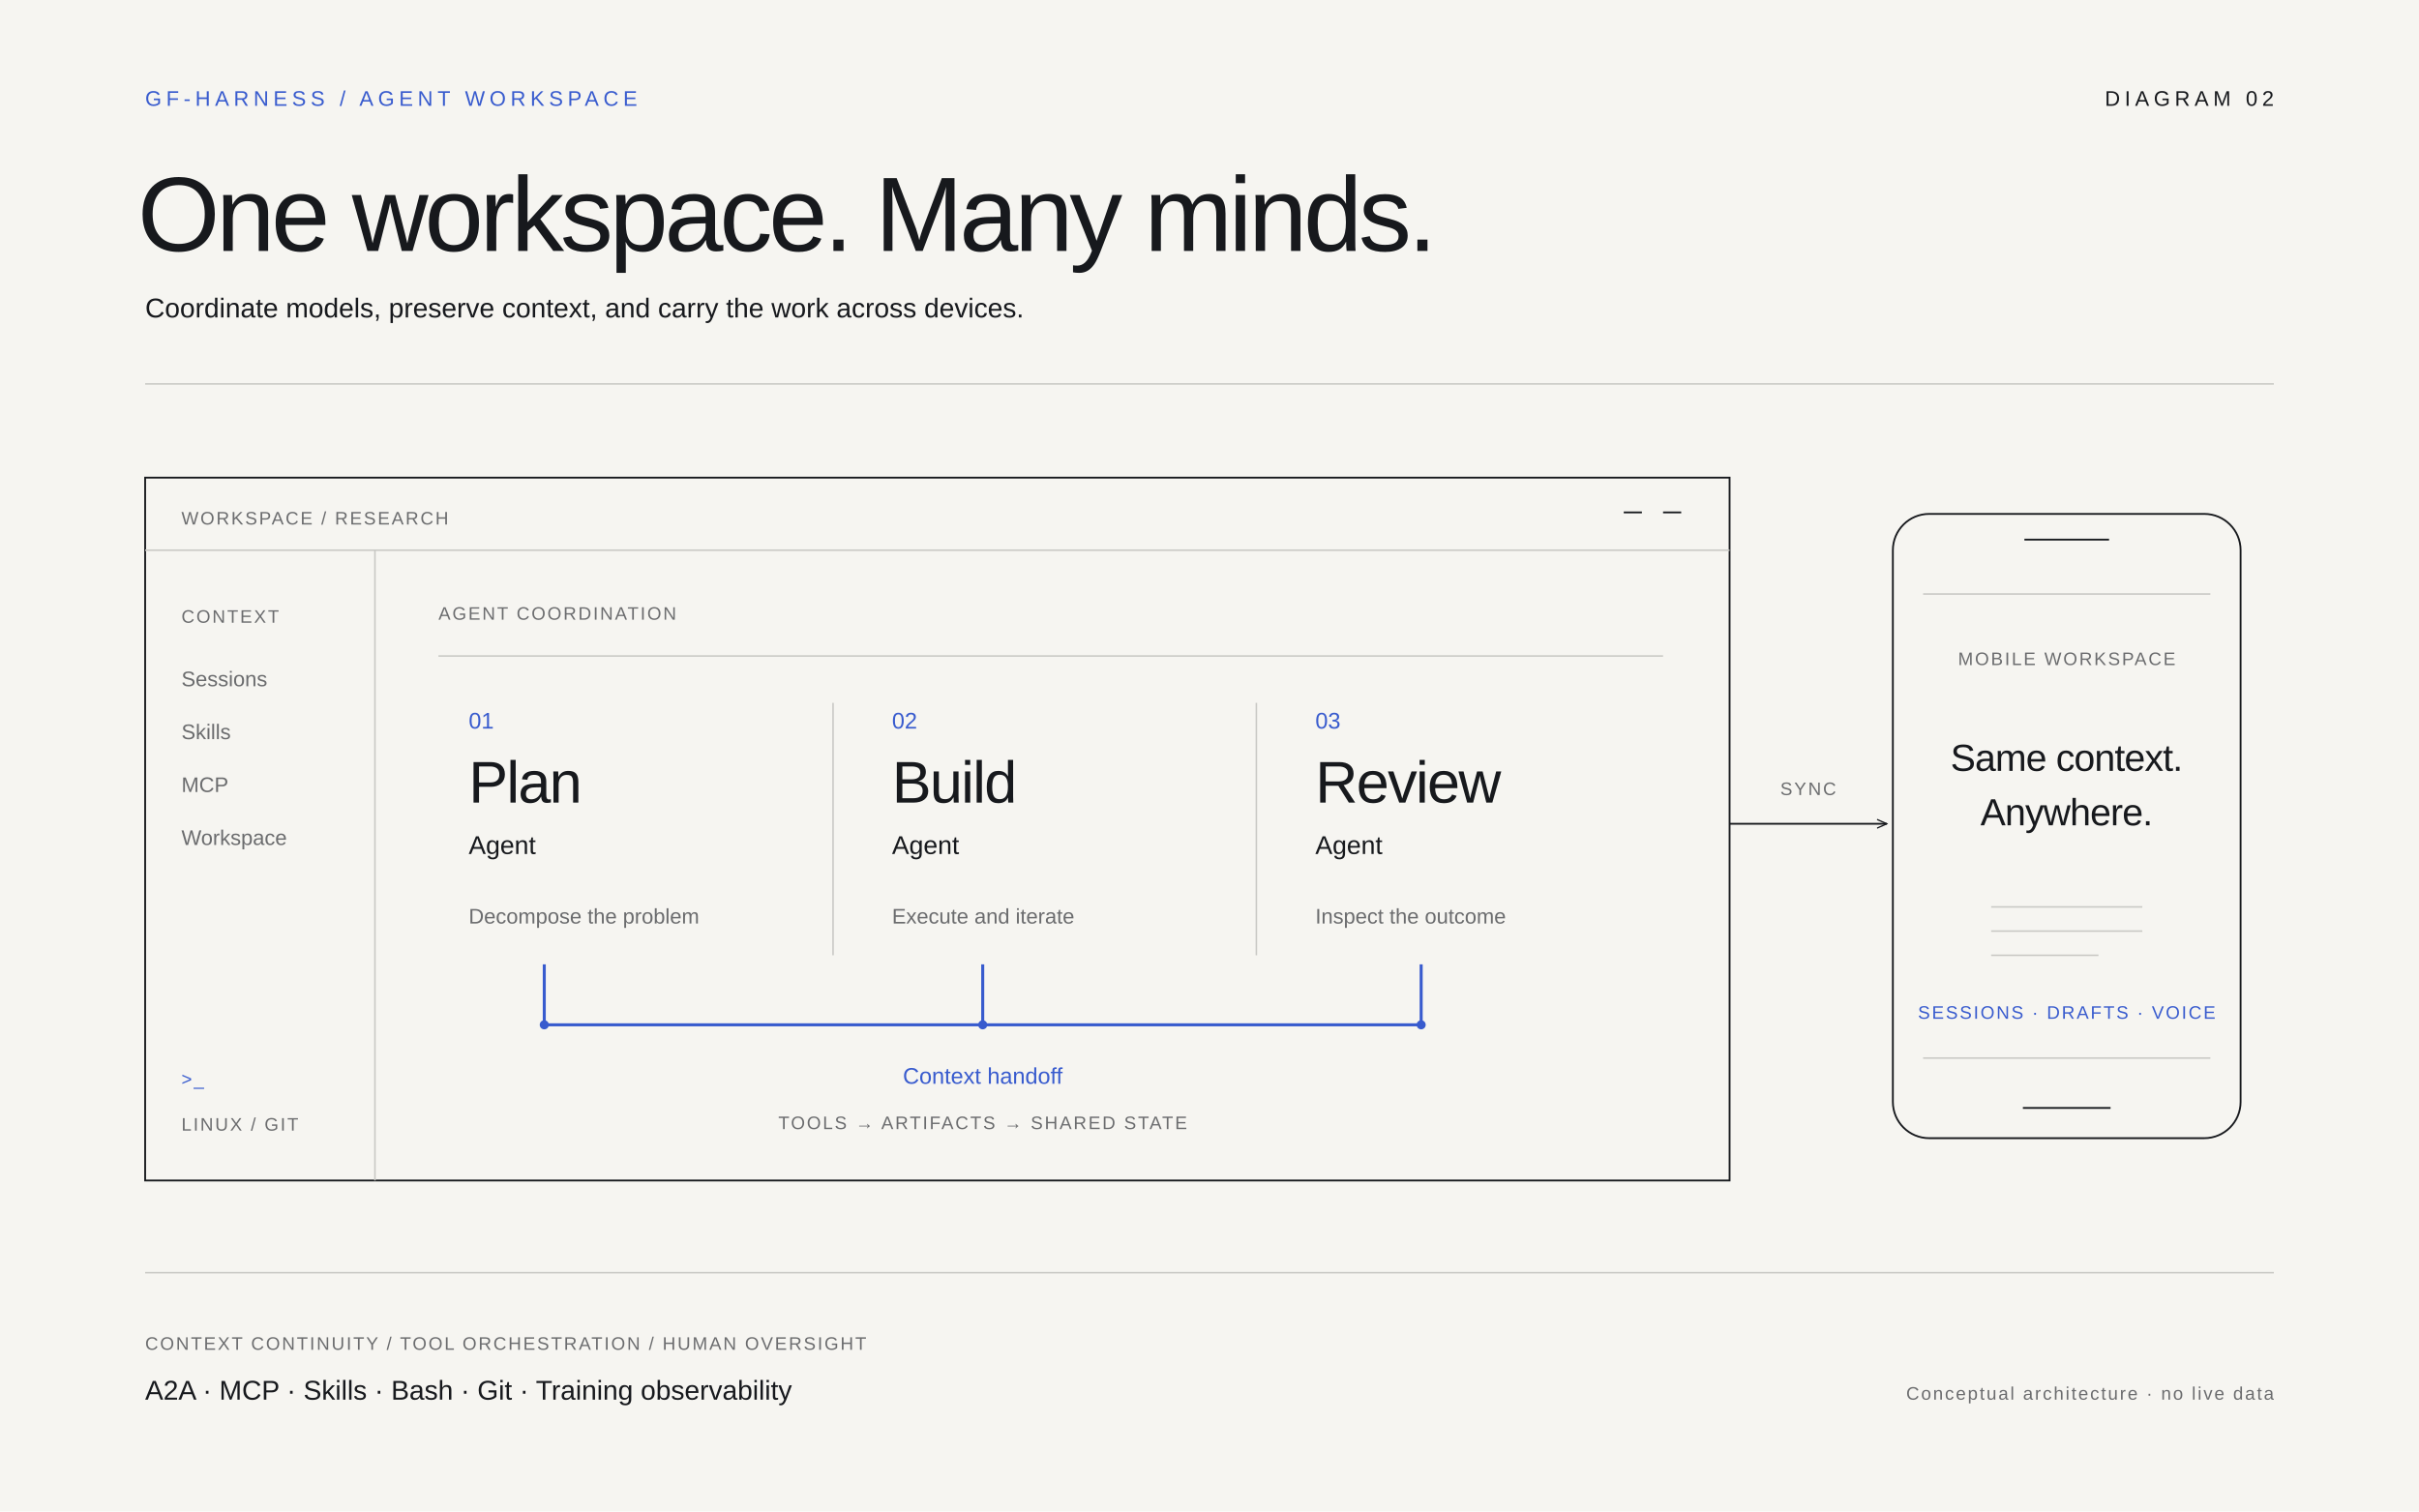
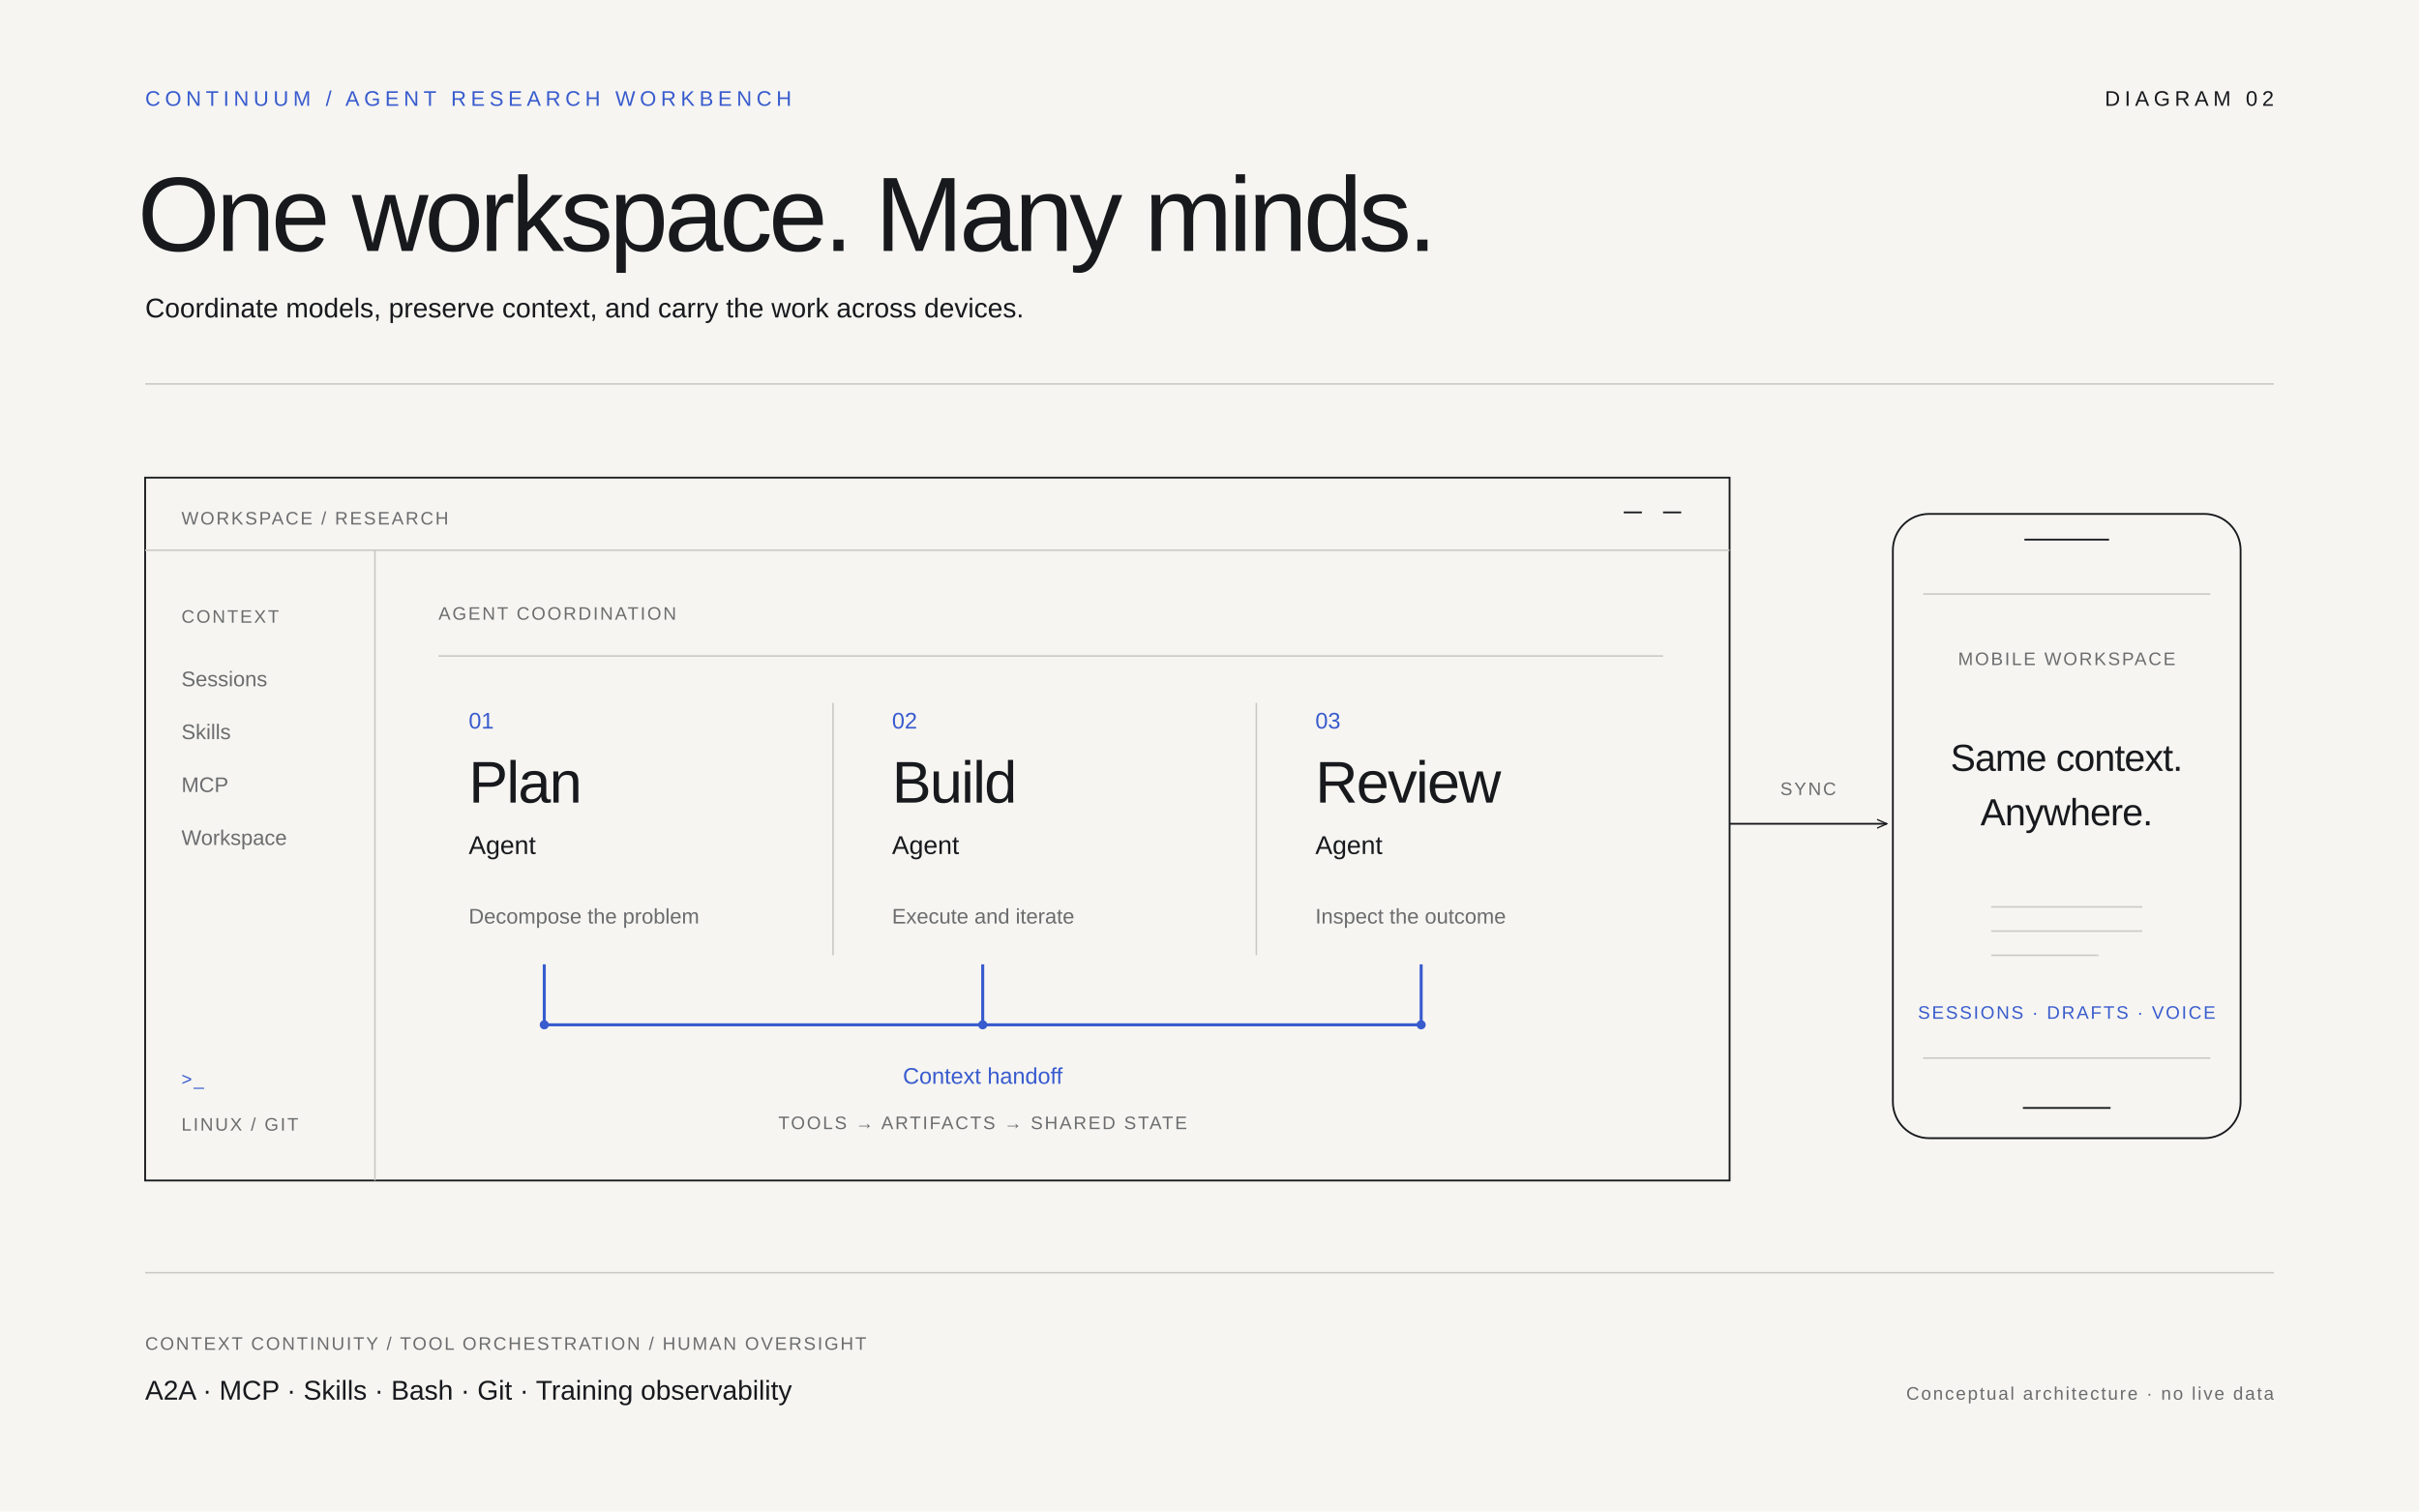
<svg xmlns="http://www.w3.org/2000/svg" width="1600" height="1000" viewBox="0 0 1600 1000" role="img" aria-labelledby="title desc">
  <defs>
    <marker id="arrow" viewBox="0 0 10 10" refX="9" refY="5" markerWidth="6" markerHeight="6" orient="auto-start-reverse">
      <path d="M 0 1 L 9 5 L 0 9" fill="none" stroke="#17191d" stroke-width="1.2" />
    </marker>
    <marker id="blue-arrow" viewBox="0 0 10 10" refX="9" refY="5" markerWidth="6" markerHeight="6" orient="auto">
      <path d="M 0 1 L 9 5 L 0 9" fill="none" stroke="#385bce" stroke-width="1.2" />
    </marker>
  </defs>
  <style>text{font-family:Arial,Helvetica,sans-serif;fill:#17191d} .meta{font-size:14px;letter-spacing:3px} .small{font-size:14px;fill:#6b6c6e} .label{font-size:17px} .tiny{font-size:12px;letter-spacing:1.2px;fill:#6b6c6e} .blue{fill:#385bce} .fine{stroke:#c8c8c4;stroke-width:1;fill:none} .ink{stroke:#17191d;stroke-width:1.2;fill:none} .route{fill:none;stroke:#b4b5b3;stroke-width:1} .active{fill:none;stroke:#385bce;stroke-width:2}</style>
  <rect width="1600" height="1000" fill="#f6f5f1" />
-   <text x="96" y="70" class="meta blue">GF-HARNESS / AGENT WORKSPACE</text>
+   <text x="96" y="70" class="meta blue">CONTINUUM / AGENT RESEARCH WORKBENCH</text>
  <text x="1504" y="70" text-anchor="end" class="meta">DIAGRAM 02</text>
  <text x="91" y="166" font-size="70" letter-spacing="-2.5">One workspace. Many minds.</text>
  <text x="96" y="210" font-size="18" fill="#6b6c6e">Coordinate models, preserve context, and carry the work across devices.</text>
  <path d="M96 254H1504" class="fine" />
  <rect x="96" y="316" width="1048" height="465" class="ink" />
  <path d="M96 364H1144" class="fine" />
  <text x="120" y="347" class="tiny">WORKSPACE / RESEARCH</text>
  <path d="M1074 339h12m14 0h12" class="ink" />
  <path d="M248 364V781" class="fine" />
  <text x="120" y="412" class="tiny">CONTEXT</text>
  <text x="120" y="454" class="small">Sessions</text>
  <text x="120" y="489" class="small">Skills</text>
  <text x="120" y="524" class="small">MCP</text>
  <text x="120" y="559" class="small">Workspace</text>
  <text x="120" y="718" class="tiny blue">&gt;_</text>
  <text x="120" y="748" class="tiny">LINUX / GIT</text>
  <text x="290" y="410" class="tiny">AGENT COORDINATION</text>
  <path d="M290 434H1100" class="fine" />
  <text x="310" y="482" font-size="15" class="blue">01</text>
  <text x="310" y="531" font-size="39" letter-spacing="-1">Plan</text>
  <text x="310" y="565" class="label">Agent</text>
  <text x="310" y="611" class="small">Decompose the problem</text>
  <path d="M551 465V632" class="fine" />
  <text x="590" y="482" font-size="15" class="blue">02</text>
  <text x="590" y="531" font-size="39" letter-spacing="-1">Build</text>
  <text x="590" y="565" class="label">Agent</text>
  <text x="590" y="611" class="small">Execute and iterate</text>
  <path d="M831 465V632" class="fine" />
  <text x="870" y="482" font-size="15" class="blue">03</text>
  <text x="870" y="531" font-size="39" letter-spacing="-1">Review</text>
  <text x="870" y="565" class="label">Agent</text>
  <text x="870" y="611" class="small">Inspect the outcome</text>
  <path d="M360 638V678H940V638M650 638V678" class="active" />
  <circle cx="360" cy="678" r="3" fill="#385bce" />
  <circle cx="650" cy="678" r="3" fill="#385bce" />
  <circle cx="940" cy="678" r="3" fill="#385bce" />
  <text x="650" y="717" text-anchor="middle" font-size="15" class="blue">Context handoff</text>
  <text x="650" y="747" text-anchor="middle" class="tiny">TOOLS → ARTIFACTS → SHARED STATE</text>
  <path d="M1144 545H1248" class="ink" marker-end="url(#arrow)" />
  <text x="1196" y="526" text-anchor="middle" class="tiny">SYNC</text>
  <rect x="1252" y="340" width="230" height="413" rx="24" fill="#f6f5f1" stroke="#17191d" stroke-width="1.2" />
  <path d="M1339 357H1395" class="ink" />
  <path d="M1272 393H1462M1272 700H1462" class="fine" />
  <text x="1367" y="440" text-anchor="middle" class="tiny">MOBILE WORKSPACE</text>
  <text x="1367" y="510" text-anchor="middle" font-size="25" letter-spacing="-.5">Same context.</text>
  <text x="1367" y="546" text-anchor="middle" font-size="25" letter-spacing="-.5">Anywhere.</text>
  <path d="M1317 600H1417M1317 616H1417M1317 632H1388" class="fine" />
  <text x="1367" y="674" text-anchor="middle" class="tiny blue">SESSIONS · DRAFTS · VOICE</text>
  <path d="M1338 733H1396" class="ink" />
  <path d="M96 842H1504" class="fine" />
  <text x="96" y="893" class="tiny">CONTEXT CONTINUITY / TOOL ORCHESTRATION / HUMAN OVERSIGHT</text>
  <text x="96" y="926" font-size="18">A2A · MCP · Skills · Bash · Git · Training observability</text>
  <text x="1504" y="926" text-anchor="end" class="tiny">Conceptual architecture · no live data</text>
</svg>
